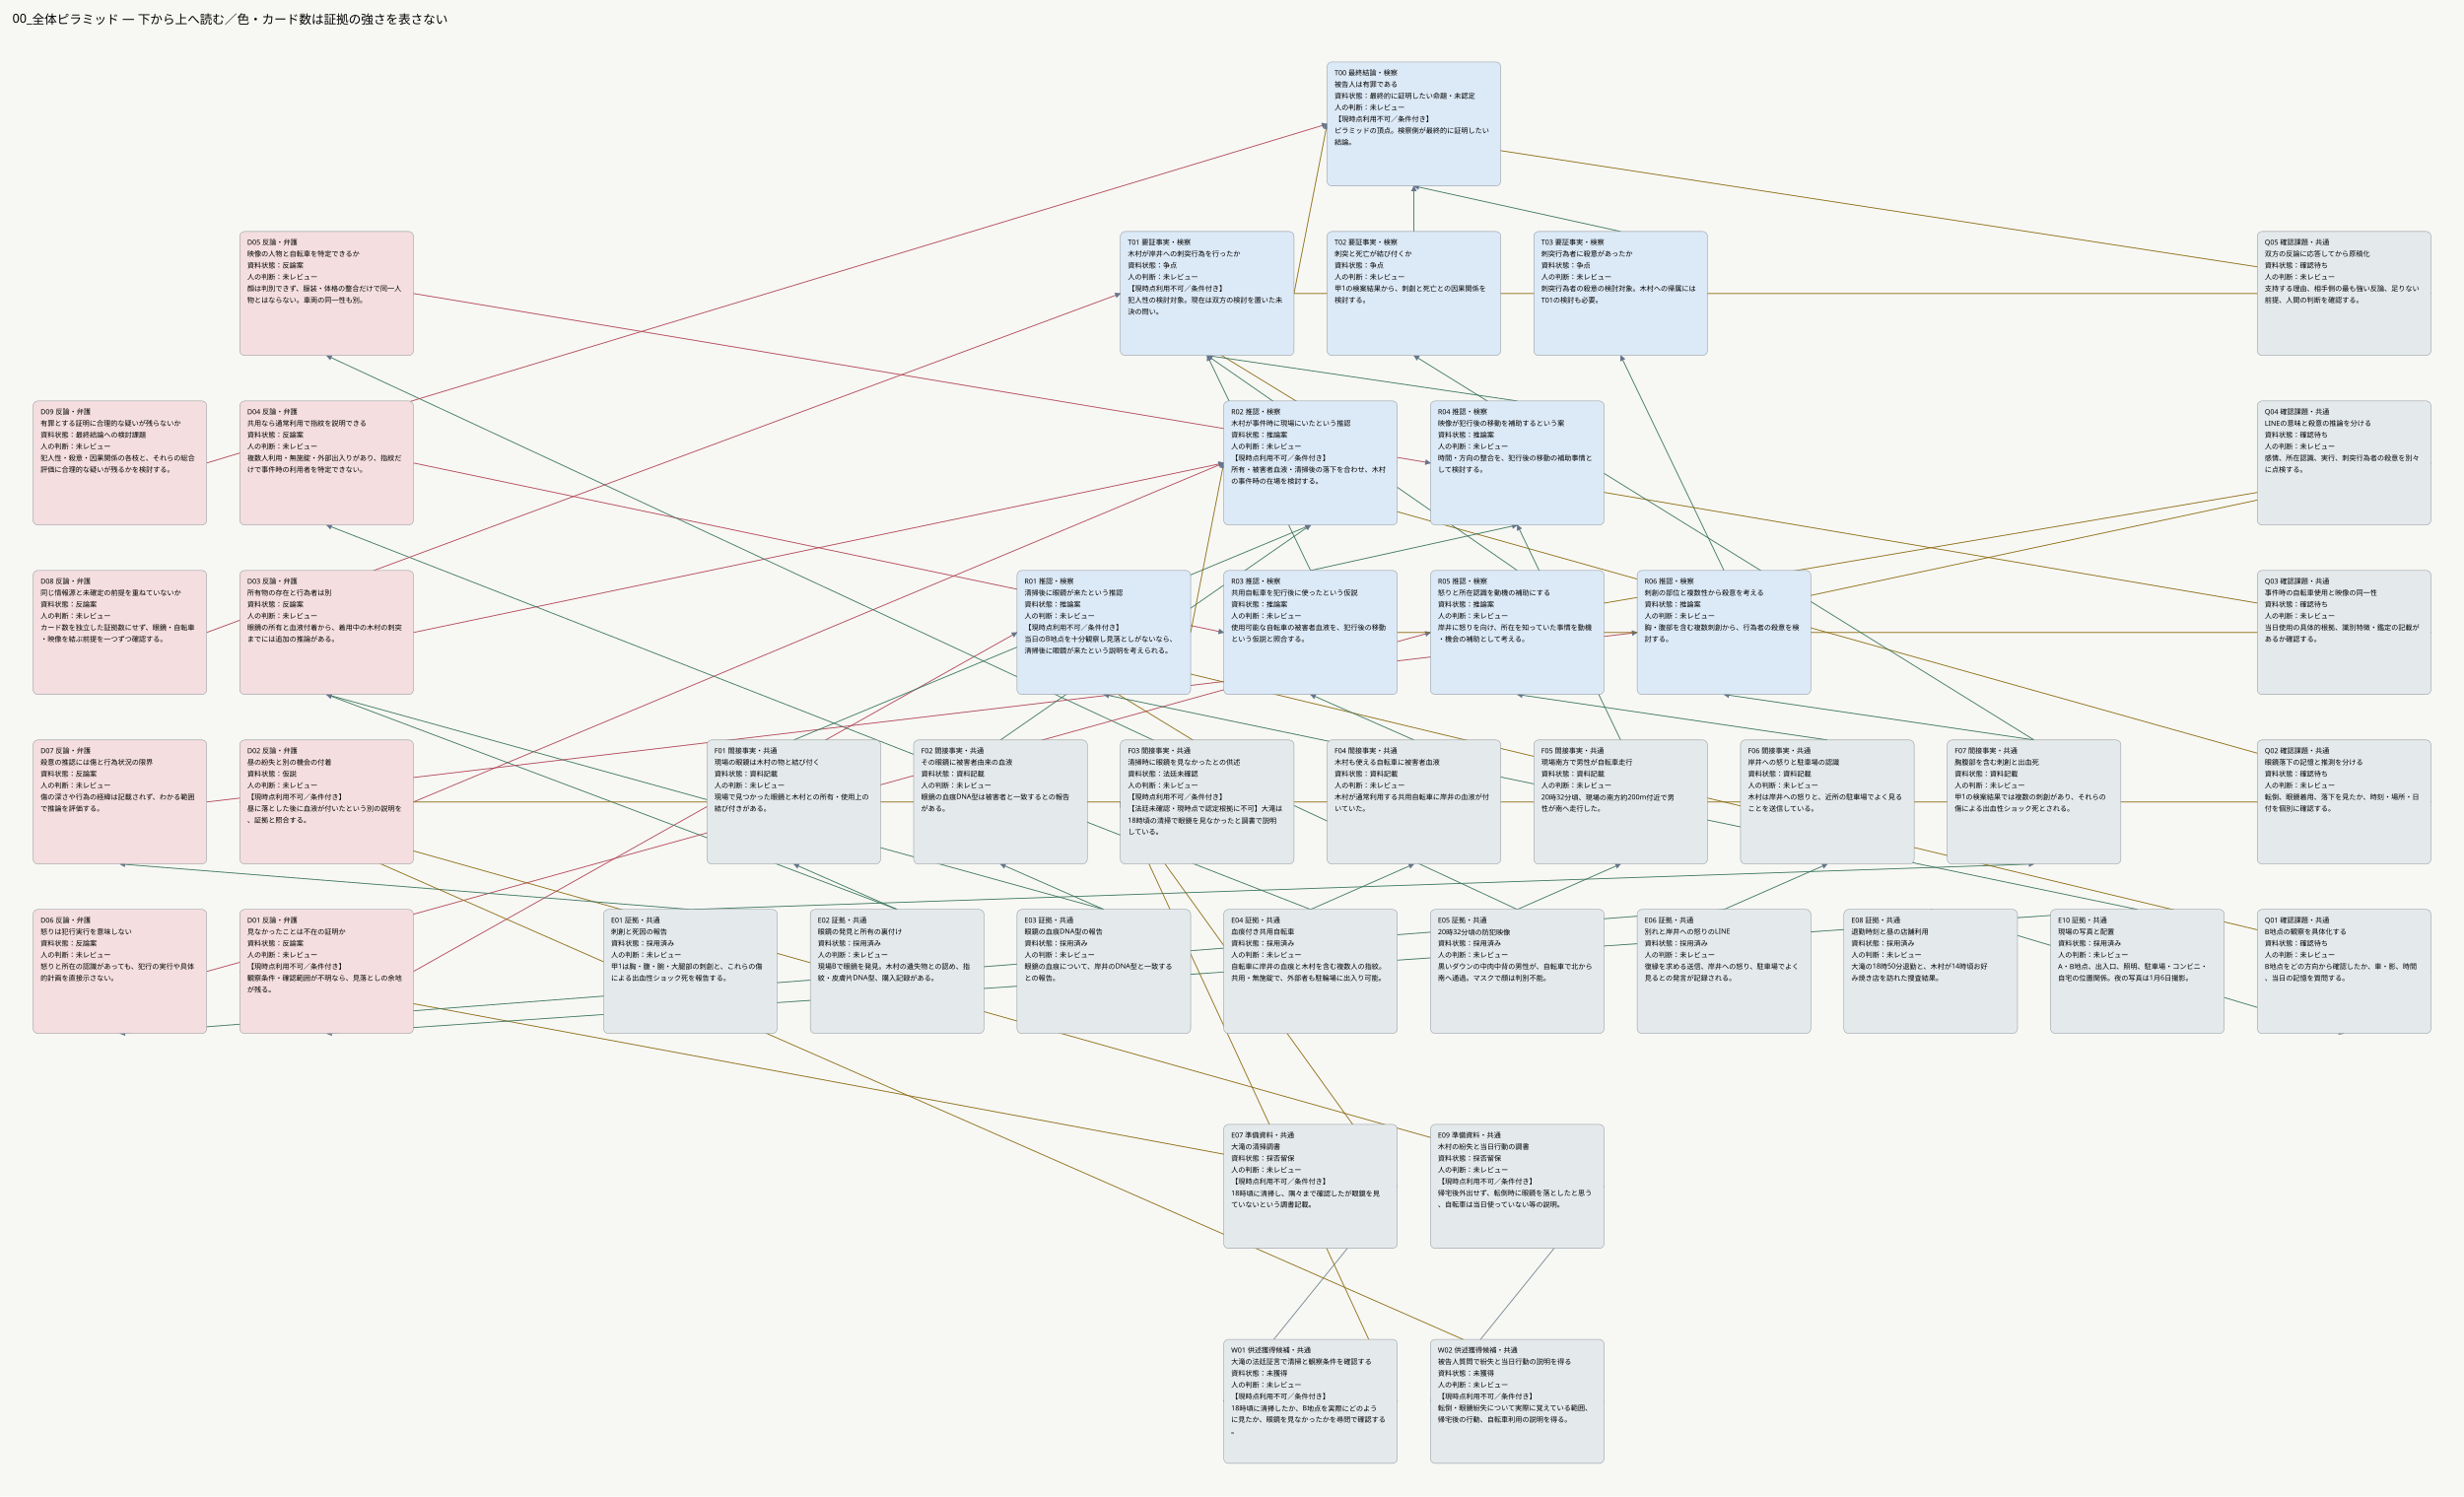
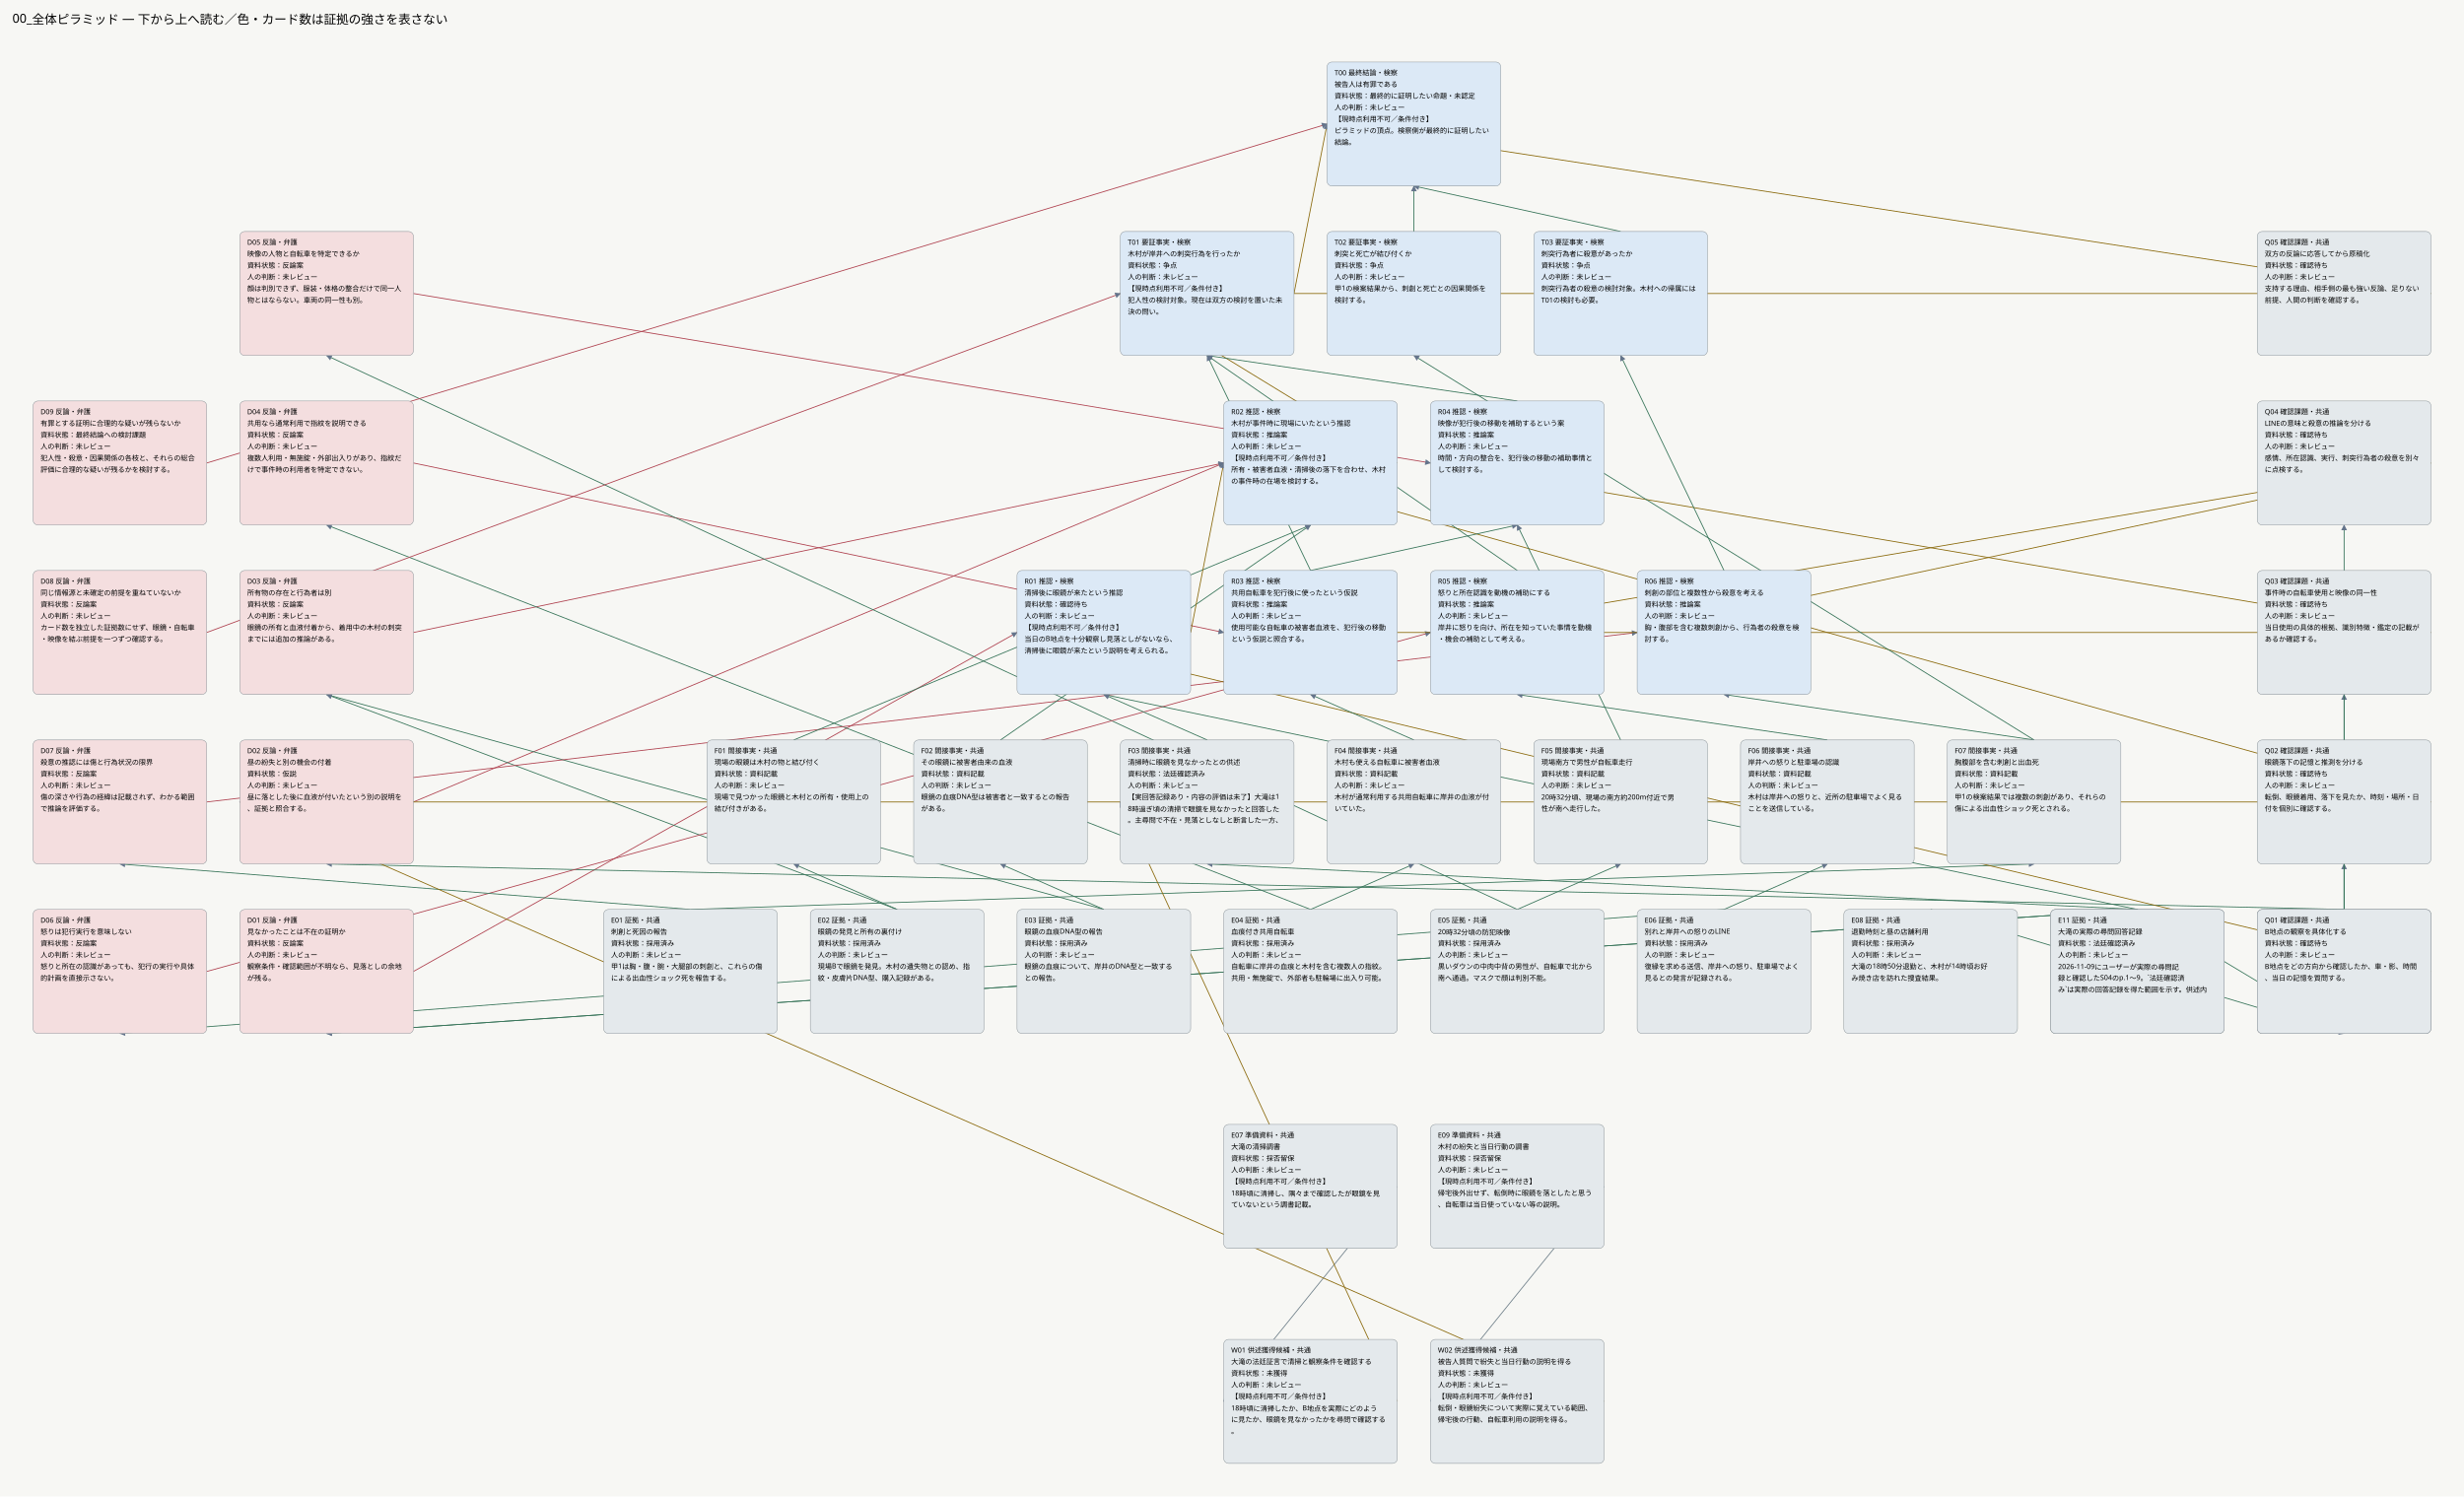
<svg xmlns="http://www.w3.org/2000/svg" width="100%" height="100%" viewBox="-3210 -2200 5960 3620">
  <defs>
    <marker id="arrow" viewBox="0 0 10 10" refX="9" refY="5" markerWidth="7" markerHeight="7" orient="auto-start-reverse">
      <path d="M 0 0 L 10 5 L 0 10 z" fill="#64748b" />
    </marker>
  </defs>
  <rect x="-3210" y="-2200" width="5960" height="3620" fill="#f7f7f4" />
  <text x="-3180" y="-2145" font-size="30" font-family="Meiryo,sans-serif">00_全体ピラミッド — 下から上へ読む／色・カード数は証拠の強さを表さない</text>
-   <path d="M170,670.0 L-2630,150.0" stroke="#8a690c" stroke-width="2" fill="none" marker-end="url(#arrow)" />
+   <path d="M1960.0,0 L-2420.0,300" stroke="#377459" stroke-width="2" fill="none" marker-end="url(#arrow)" />
  <path d="M1960.0,0 L-2420.0,300" stroke="#377459" stroke-width="2" fill="none" marker-end="url(#arrow)" />
  <path d="M-2210,150.0 L-750,-670.0" stroke="#af4250" stroke-width="2" fill="none" marker-end="url(#arrow)" />
-   <path d="M670,670.0 L-2630,-260.0" stroke="#8a690c" stroke-width="2" fill="none" marker-end="url(#arrow)" />
+   <path d="M2460.0,0 L-2420.0,-110" stroke="#377459" stroke-width="2" fill="none" marker-end="url(#arrow)" />
  <path d="M-2210,-260.0 L-250,-1080.0" stroke="#af4250" stroke-width="2" fill="none" marker-end="url(#arrow)" />
  <path d="M-1040.0,0 L-2420.0,-520" stroke="#377459" stroke-width="2" fill="none" marker-end="url(#arrow)" />
  <path d="M-540.0,0 L-2420.0,-520" stroke="#377459" stroke-width="2" fill="none" marker-end="url(#arrow)" />
  <path d="M-2210,-670.0 L-250,-1080.0" stroke="#af4250" stroke-width="2" fill="none" marker-end="url(#arrow)" />
  <path d="M-40.0,0 L-2420.0,-930" stroke="#377459" stroke-width="2" fill="none" marker-end="url(#arrow)" />
  <path d="M-2210,-1080.0 L-250,-670.0" stroke="#af4250" stroke-width="2" fill="none" marker-end="url(#arrow)" />
  <path d="M460.0,0 L-2420.0,-1340" stroke="#377459" stroke-width="2" fill="none" marker-end="url(#arrow)" />
  <path d="M-2210,-1490.0 L250,-1080.0" stroke="#af4250" stroke-width="2" fill="none" marker-end="url(#arrow)" />
  <path d="M960.0,0 L-2920.0,300" stroke="#377459" stroke-width="2" fill="none" marker-end="url(#arrow)" />
  <path d="M-2710,150.0 L250,-670.0" stroke="#af4250" stroke-width="2" fill="none" marker-end="url(#arrow)" />
  <path d="M-1540.0,0 L-2920.0,-110" stroke="#377459" stroke-width="2" fill="none" marker-end="url(#arrow)" />
  <path d="M-2710,-260.0 L750,-670.0" stroke="#af4250" stroke-width="2" fill="none" marker-end="url(#arrow)" />
  <path d="M-2710,-670.0 L-500,-1490.0" stroke="#af4250" stroke-width="2" fill="none" marker-end="url(#arrow)" />
  <path d="M-2710,-1080.0 L0,-1900.0" stroke="#af4250" stroke-width="2" fill="none" marker-end="url(#arrow)" />
  <path d="M-1040.0,0 L-1290.0,-110" stroke="#377459" stroke-width="2" fill="none" marker-end="url(#arrow)" />
  <path d="M-540.0,0 L-790.0,-110" stroke="#377459" stroke-width="2" fill="none" marker-end="url(#arrow)" />
-   <path d="M170,670.0 L-500,-260.0" stroke="#8a690c" stroke-width="2" fill="none" marker-end="url(#arrow)" />
+   <path d="M1960.0,0 L-290.0,-110" stroke="#377459" stroke-width="2" fill="none" marker-end="url(#arrow)" />
  <path d="M-40.0,0 L210.0,-110" stroke="#377459" stroke-width="2" fill="none" marker-end="url(#arrow)" />
  <path d="M460.0,0 L710.0,-110" stroke="#377459" stroke-width="2" fill="none" marker-end="url(#arrow)" />
  <path d="M960.0,0 L1210.0,-110" stroke="#377459" stroke-width="2" fill="none" marker-end="url(#arrow)" />
  <path d="M-1540.0,0 L1710.0,-110" stroke="#377459" stroke-width="2" fill="none" marker-end="url(#arrow)" />
  <path d="M1460.0,0 L2460.0,300" stroke="#377459" stroke-width="2" fill="none" marker-end="url(#arrow)" />
+   <path d="M1960.0,0 L2460.0,300" stroke="#377459" stroke-width="2" fill="none" marker-end="url(#arrow)" />
  <path d="M2670,150.0 L-750,-670.0" stroke="#8a690c" stroke-width="2" fill="none" marker-end="url(#arrow)" />
+   <path d="M2460.0,0 L2460.0,-110" stroke="#377459" stroke-width="2" fill="none" marker-end="url(#arrow)" />
  <path d="M2670,-260.0 L-250,-1080.0" stroke="#8a690c" stroke-width="2" fill="none" marker-end="url(#arrow)" />
  <path d="M2670,-260.0 L-2630,-260.0" stroke="#8a690c" stroke-width="2" fill="none" marker-end="url(#arrow)" />
+   <path d="M2460.0,0 L2460.0,-520" stroke="#377459" stroke-width="2" fill="none" marker-end="url(#arrow)" />
  <path d="M2670,-670.0 L-250,-670.0" stroke="#8a690c" stroke-width="2" fill="none" marker-end="url(#arrow)" />
  <path d="M2670,-670.0 L250,-1080.0" stroke="#8a690c" stroke-width="2" fill="none" marker-end="url(#arrow)" />
+   <path d="M2460.0,0 L2460.0,-930" stroke="#377459" stroke-width="2" fill="none" marker-end="url(#arrow)" />
  <path d="M2670,-1080.0 L250,-670.0" stroke="#8a690c" stroke-width="2" fill="none" marker-end="url(#arrow)" />
  <path d="M2670,-1080.0 L750,-670.0" stroke="#8a690c" stroke-width="2" fill="none" marker-end="url(#arrow)" />
  <path d="M2670,-1490.0 L-500,-1490.0" stroke="#8a690c" stroke-width="2" fill="none" marker-end="url(#arrow)" />
  <path d="M2670,-1490.0 L0,-1900.0" stroke="#8a690c" stroke-width="2" fill="none" marker-end="url(#arrow)" />
-   <path d="M-80,-260.0 L-750,-670.0" stroke="#8a690c" stroke-width="2" fill="none" marker-end="url(#arrow)" />
+   <path d="M-290.0,-410 L-540.0,-520" stroke="#377459" stroke-width="2" fill="none" marker-end="url(#arrow)" />
  <path d="M1960.0,0 L-540.0,-520" stroke="#377459" stroke-width="2" fill="none" marker-end="url(#arrow)" />
  <path d="M-1290.0,-410 L-40.0,-930" stroke="#377459" stroke-width="2" fill="none" marker-end="url(#arrow)" />
  <path d="M-790.0,-410 L-40.0,-930" stroke="#377459" stroke-width="2" fill="none" marker-end="url(#arrow)" />
  <path d="M-330,-670.0 L-250,-1080.0" stroke="#8a690c" stroke-width="2" fill="none" marker-end="url(#arrow)" />
  <path d="M210.0,-410 L-40.0,-520" stroke="#377459" stroke-width="2" fill="none" marker-end="url(#arrow)" />
  <path d="M710.0,-410 L460.0,-930" stroke="#377459" stroke-width="2" fill="none" marker-end="url(#arrow)" />
  <path d="M-40.0,-820 L460.0,-930" stroke="#377459" stroke-width="2" fill="none" marker-end="url(#arrow)" />
  <path d="M1210.0,-410 L460.0,-520" stroke="#377459" stroke-width="2" fill="none" marker-end="url(#arrow)" />
  <path d="M1710.0,-410 L960.0,-520" stroke="#377459" stroke-width="2" fill="none" marker-end="url(#arrow)" />
  <path d="M-80,-1490.0 L0,-1900.0" stroke="#8a690c" stroke-width="2" fill="none" marker-end="url(#arrow)" />
  <path d="M210.0,-1640 L210.0,-1750" stroke="#377459" stroke-width="2" fill="none" marker-end="url(#arrow)" />
  <path d="M710.0,-1640 L210.0,-1750" stroke="#377459" stroke-width="2" fill="none" marker-end="url(#arrow)" />
  <path d="M170,-1080.0 L-500,-1490.0" stroke="#8a690c" stroke-width="2" fill="none" marker-end="url(#arrow)" />
  <path d="M-40.0,-820 L-290.0,-1340" stroke="#377459" stroke-width="2" fill="none" marker-end="url(#arrow)" />
  <path d="M460.0,-1230 L-290.0,-1340" stroke="#377459" stroke-width="2" fill="none" marker-end="url(#arrow)" />
  <path d="M460.0,-820 L-290.0,-1340" stroke="#377459" stroke-width="2" fill="none" marker-end="url(#arrow)" />
  <path d="M1710.0,-410 L210.0,-1340" stroke="#377459" stroke-width="2" fill="none" marker-end="url(#arrow)" />
  <path d="M960.0,-820 L710.0,-1340" stroke="#377459" stroke-width="2" fill="none" marker-end="url(#arrow)" />
  <path d="M170,670.0 L-250,1190.0" stroke="#71818b" stroke-width="2" fill="none" marker-end="url(#arrow)" />
  <path d="M170,1190.0 L-500,-260.0" stroke="#8a690c" stroke-width="2" fill="none" marker-end="url(#arrow)" />
  <path d="M670,670.0 L250,1190.0" stroke="#71818b" stroke-width="2" fill="none" marker-end="url(#arrow)" />
  <path d="M670,1190.0 L-2630,-260.0" stroke="#8a690c" stroke-width="2" fill="none" marker-end="url(#arrow)" />
  <rect x="-2630" y="0" width="420" height="300" rx="12" fill="#f4dedf" stroke="#7b858b" />
  <text x="-2612" y="32" font-size="17" font-family="Meiryo,sans-serif">D01  反論・弁護</text>
  <text x="-2612" y="60" font-size="17" font-family="Meiryo,sans-serif">見なかったことは不在の証明か</text>
  <text x="-2612" y="88" font-size="17" font-family="Meiryo,sans-serif">資料状態：反論案</text>
  <text x="-2612" y="116" font-size="17" font-family="Meiryo,sans-serif">人の判断：未レビュー</text>
-   <text x="-2612" y="144" font-size="17" font-family="Meiryo,sans-serif">【現時点利用不可／条件付き】</text>
-   <text x="-2612" y="172" font-size="17" font-family="Meiryo,sans-serif">観察条件・確認範囲が不明なら、見落としの余地</text>
-   <text x="-2612" y="200" font-size="17" font-family="Meiryo,sans-serif">が残る。</text>
+   <text x="-2612" y="144" font-size="17" font-family="Meiryo,sans-serif">観察条件・確認範囲が不明なら、見落としの余地</text>
+   <text x="-2612" y="172" font-size="17" font-family="Meiryo,sans-serif">が残る。</text>
  <rect x="-2630" y="-410" width="420" height="300" rx="12" fill="#f4dedf" stroke="#7b858b" />
  <text x="-2612" y="-378" font-size="17" font-family="Meiryo,sans-serif">D02  反論・弁護</text>
  <text x="-2612" y="-350" font-size="17" font-family="Meiryo,sans-serif">昼の紛失と別の機会の付着</text>
  <text x="-2612" y="-322" font-size="17" font-family="Meiryo,sans-serif">資料状態：仮説</text>
  <text x="-2612" y="-294" font-size="17" font-family="Meiryo,sans-serif">人の判断：未レビュー</text>
-   <text x="-2612" y="-266" font-size="17" font-family="Meiryo,sans-serif">【現時点利用不可／条件付き】</text>
-   <text x="-2612" y="-238" font-size="17" font-family="Meiryo,sans-serif">昼に落とした後に血液が付いたという別の説明を</text>
-   <text x="-2612" y="-210" font-size="17" font-family="Meiryo,sans-serif">、証拠と照合する。</text>
+   <text x="-2612" y="-266" font-size="17" font-family="Meiryo,sans-serif">昼に落とした後に血液が付いたという別の説明を</text>
+   <text x="-2612" y="-238" font-size="17" font-family="Meiryo,sans-serif">、証拠と照合する。</text>
  <rect x="-2630" y="-820" width="420" height="300" rx="12" fill="#f4dedf" stroke="#7b858b" />
  <text x="-2612" y="-788" font-size="17" font-family="Meiryo,sans-serif">D03  反論・弁護</text>
  <text x="-2612" y="-760" font-size="17" font-family="Meiryo,sans-serif">所有物の存在と行為者は別</text>
  <text x="-2612" y="-732" font-size="17" font-family="Meiryo,sans-serif">資料状態：反論案</text>
  <text x="-2612" y="-704" font-size="17" font-family="Meiryo,sans-serif">人の判断：未レビュー</text>
  <text x="-2612" y="-676" font-size="17" font-family="Meiryo,sans-serif">眼鏡の所有と血液付着から、着用中の木村の刺突</text>
  <text x="-2612" y="-648" font-size="17" font-family="Meiryo,sans-serif">までには追加の推論がある。</text>
  <rect x="-2630" y="-1230" width="420" height="300" rx="12" fill="#f4dedf" stroke="#7b858b" />
  <text x="-2612" y="-1198" font-size="17" font-family="Meiryo,sans-serif">D04  反論・弁護</text>
  <text x="-2612" y="-1170" font-size="17" font-family="Meiryo,sans-serif">共用なら通常利用で指紋を説明できる</text>
  <text x="-2612" y="-1142" font-size="17" font-family="Meiryo,sans-serif">資料状態：反論案</text>
  <text x="-2612" y="-1114" font-size="17" font-family="Meiryo,sans-serif">人の判断：未レビュー</text>
  <text x="-2612" y="-1086" font-size="17" font-family="Meiryo,sans-serif">複数人利用・無施錠・外部出入りがあり、指紋だ</text>
  <text x="-2612" y="-1058" font-size="17" font-family="Meiryo,sans-serif">けで事件時の利用者を特定できない。</text>
  <rect x="-2630" y="-1640" width="420" height="300" rx="12" fill="#f4dedf" stroke="#7b858b" />
  <text x="-2612" y="-1608" font-size="17" font-family="Meiryo,sans-serif">D05  反論・弁護</text>
  <text x="-2612" y="-1580" font-size="17" font-family="Meiryo,sans-serif">映像の人物と自転車を特定できるか</text>
  <text x="-2612" y="-1552" font-size="17" font-family="Meiryo,sans-serif">資料状態：反論案</text>
  <text x="-2612" y="-1524" font-size="17" font-family="Meiryo,sans-serif">人の判断：未レビュー</text>
  <text x="-2612" y="-1496" font-size="17" font-family="Meiryo,sans-serif">顔は判別できず、服装・体格の整合だけで同一人</text>
  <text x="-2612" y="-1468" font-size="17" font-family="Meiryo,sans-serif">物とはならない。車両の同一性も別。</text>
  <rect x="-3130" y="0" width="420" height="300" rx="12" fill="#f4dedf" stroke="#7b858b" />
  <text x="-3112" y="32" font-size="17" font-family="Meiryo,sans-serif">D06  反論・弁護</text>
  <text x="-3112" y="60" font-size="17" font-family="Meiryo,sans-serif">怒りは犯行実行を意味しない</text>
  <text x="-3112" y="88" font-size="17" font-family="Meiryo,sans-serif">資料状態：反論案</text>
  <text x="-3112" y="116" font-size="17" font-family="Meiryo,sans-serif">人の判断：未レビュー</text>
  <text x="-3112" y="144" font-size="17" font-family="Meiryo,sans-serif">怒りと所在の認識があっても、犯行の実行や具体</text>
  <text x="-3112" y="172" font-size="17" font-family="Meiryo,sans-serif">的計画を直接示さない。</text>
  <rect x="-3130" y="-410" width="420" height="300" rx="12" fill="#f4dedf" stroke="#7b858b" />
  <text x="-3112" y="-378" font-size="17" font-family="Meiryo,sans-serif">D07  反論・弁護</text>
  <text x="-3112" y="-350" font-size="17" font-family="Meiryo,sans-serif">殺意の推認には傷と行為状況の限界</text>
  <text x="-3112" y="-322" font-size="17" font-family="Meiryo,sans-serif">資料状態：反論案</text>
  <text x="-3112" y="-294" font-size="17" font-family="Meiryo,sans-serif">人の判断：未レビュー</text>
  <text x="-3112" y="-266" font-size="17" font-family="Meiryo,sans-serif">傷の深さや行為の経緯は記載されず、わかる範囲</text>
  <text x="-3112" y="-238" font-size="17" font-family="Meiryo,sans-serif">で推論を評価する。</text>
  <rect x="-3130" y="-820" width="420" height="300" rx="12" fill="#f4dedf" stroke="#7b858b" />
  <text x="-3112" y="-788" font-size="17" font-family="Meiryo,sans-serif">D08  反論・弁護</text>
  <text x="-3112" y="-760" font-size="17" font-family="Meiryo,sans-serif">同じ情報源と未確定の前提を重ねていないか</text>
  <text x="-3112" y="-732" font-size="17" font-family="Meiryo,sans-serif">資料状態：反論案</text>
  <text x="-3112" y="-704" font-size="17" font-family="Meiryo,sans-serif">人の判断：未レビュー</text>
  <text x="-3112" y="-676" font-size="17" font-family="Meiryo,sans-serif">カード数を独立した証拠数にせず、眼鏡・自転車</text>
  <text x="-3112" y="-648" font-size="17" font-family="Meiryo,sans-serif">・映像を結ぶ前提を一つずつ確認する。</text>
  <rect x="-3130" y="-1230" width="420" height="300" rx="12" fill="#f4dedf" stroke="#7b858b" />
  <text x="-3112" y="-1198" font-size="17" font-family="Meiryo,sans-serif">D09  反論・弁護</text>
  <text x="-3112" y="-1170" font-size="17" font-family="Meiryo,sans-serif">有罪とする証明に合理的な疑いが残らないか</text>
  <text x="-3112" y="-1142" font-size="17" font-family="Meiryo,sans-serif">資料状態：最終結論への検討課題</text>
  <text x="-3112" y="-1114" font-size="17" font-family="Meiryo,sans-serif">人の判断：未レビュー</text>
  <text x="-3112" y="-1086" font-size="17" font-family="Meiryo,sans-serif">犯人性・殺意・因果関係の各枝と、それらの総合</text>
  <text x="-3112" y="-1058" font-size="17" font-family="Meiryo,sans-serif">評価に合理的な疑いが残るかを検討する。</text>
  <rect x="-1750" y="0" width="420" height="300" rx="12" fill="#e4e9ec" stroke="#7b858b" />
  <text x="-1732" y="32" font-size="17" font-family="Meiryo,sans-serif">E01  証拠・共通</text>
  <text x="-1732" y="60" font-size="17" font-family="Meiryo,sans-serif">刺創と死因の報告</text>
  <text x="-1732" y="88" font-size="17" font-family="Meiryo,sans-serif">資料状態：採用済み</text>
  <text x="-1732" y="116" font-size="17" font-family="Meiryo,sans-serif">人の判断：未レビュー</text>
  <text x="-1732" y="144" font-size="17" font-family="Meiryo,sans-serif">甲1は胸・腹・腕・大腿部の刺創と、これらの傷</text>
  <text x="-1732" y="172" font-size="17" font-family="Meiryo,sans-serif">による出血性ショック死を報告する。</text>
  <rect x="-1250" y="0" width="420" height="300" rx="12" fill="#e4e9ec" stroke="#7b858b" />
  <text x="-1232" y="32" font-size="17" font-family="Meiryo,sans-serif">E02  証拠・共通</text>
  <text x="-1232" y="60" font-size="17" font-family="Meiryo,sans-serif">眼鏡の発見と所有の裏付け</text>
  <text x="-1232" y="88" font-size="17" font-family="Meiryo,sans-serif">資料状態：採用済み</text>
  <text x="-1232" y="116" font-size="17" font-family="Meiryo,sans-serif">人の判断：未レビュー</text>
  <text x="-1232" y="144" font-size="17" font-family="Meiryo,sans-serif">現場Bで眼鏡を発見。木村の遺失物との認め、指</text>
  <text x="-1232" y="172" font-size="17" font-family="Meiryo,sans-serif">紋・皮膚片DNA型、購入記録がある。</text>
  <rect x="-750" y="0" width="420" height="300" rx="12" fill="#e4e9ec" stroke="#7b858b" />
  <text x="-732" y="32" font-size="17" font-family="Meiryo,sans-serif">E03  証拠・共通</text>
  <text x="-732" y="60" font-size="17" font-family="Meiryo,sans-serif">眼鏡の血痕DNA型の報告</text>
  <text x="-732" y="88" font-size="17" font-family="Meiryo,sans-serif">資料状態：採用済み</text>
  <text x="-732" y="116" font-size="17" font-family="Meiryo,sans-serif">人の判断：未レビュー</text>
  <text x="-732" y="144" font-size="17" font-family="Meiryo,sans-serif">眼鏡の血痕について、岸井のDNA型と一致する</text>
  <text x="-732" y="172" font-size="17" font-family="Meiryo,sans-serif">との報告。</text>
  <rect x="-250" y="0" width="420" height="300" rx="12" fill="#e4e9ec" stroke="#7b858b" />
  <text x="-232" y="32" font-size="17" font-family="Meiryo,sans-serif">E04  証拠・共通</text>
  <text x="-232" y="60" font-size="17" font-family="Meiryo,sans-serif">血痕付き共用自転車</text>
  <text x="-232" y="88" font-size="17" font-family="Meiryo,sans-serif">資料状態：採用済み</text>
  <text x="-232" y="116" font-size="17" font-family="Meiryo,sans-serif">人の判断：未レビュー</text>
  <text x="-232" y="144" font-size="17" font-family="Meiryo,sans-serif">自転車に岸井の血痕と木村を含む複数人の指紋。</text>
  <text x="-232" y="172" font-size="17" font-family="Meiryo,sans-serif">共用・無施錠で、外部者も駐輪場に出入り可能。</text>
  <rect x="250" y="0" width="420" height="300" rx="12" fill="#e4e9ec" stroke="#7b858b" />
  <text x="268" y="32" font-size="17" font-family="Meiryo,sans-serif">E05  証拠・共通</text>
  <text x="268" y="60" font-size="17" font-family="Meiryo,sans-serif">20時32分頃の防犯映像</text>
  <text x="268" y="88" font-size="17" font-family="Meiryo,sans-serif">資料状態：採用済み</text>
  <text x="268" y="116" font-size="17" font-family="Meiryo,sans-serif">人の判断：未レビュー</text>
  <text x="268" y="144" font-size="17" font-family="Meiryo,sans-serif">黒いダウンの中肉中背の男性が、自転車で北から</text>
  <text x="268" y="172" font-size="17" font-family="Meiryo,sans-serif">南へ通過。マスクで顔は判別不能。</text>
  <rect x="750" y="0" width="420" height="300" rx="12" fill="#e4e9ec" stroke="#7b858b" />
  <text x="768" y="32" font-size="17" font-family="Meiryo,sans-serif">E06  証拠・共通</text>
  <text x="768" y="60" font-size="17" font-family="Meiryo,sans-serif">別れと岸井への怒りのLINE</text>
  <text x="768" y="88" font-size="17" font-family="Meiryo,sans-serif">資料状態：採用済み</text>
  <text x="768" y="116" font-size="17" font-family="Meiryo,sans-serif">人の判断：未レビュー</text>
  <text x="768" y="144" font-size="17" font-family="Meiryo,sans-serif">復縁を求める送信、岸井への怒り、駐車場でよく</text>
  <text x="768" y="172" font-size="17" font-family="Meiryo,sans-serif">見るとの発言が記録される。</text>
  <rect x="-250" y="520" width="420" height="300" rx="12" fill="#e4e9ec" stroke="#7b858b" />
  <text x="-232" y="552" font-size="17" font-family="Meiryo,sans-serif">E07  準備資料・共通</text>
  <text x="-232" y="580" font-size="17" font-family="Meiryo,sans-serif">大滝の清掃調書</text>
  <text x="-232" y="608" font-size="17" font-family="Meiryo,sans-serif">資料状態：採否留保</text>
  <text x="-232" y="636" font-size="17" font-family="Meiryo,sans-serif">人の判断：未レビュー</text>
  <text x="-232" y="664" font-size="17" font-family="Meiryo,sans-serif">【現時点利用不可／条件付き】</text>
  <text x="-232" y="692" font-size="17" font-family="Meiryo,sans-serif">18時頃に清掃し、隅々まで確認したが眼鏡を見</text>
  <text x="-232" y="720" font-size="17" font-family="Meiryo,sans-serif">ていないという調書記載。</text>
  <rect x="1250" y="0" width="420" height="300" rx="12" fill="#e4e9ec" stroke="#7b858b" />
  <text x="1268" y="32" font-size="17" font-family="Meiryo,sans-serif">E08  証拠・共通</text>
  <text x="1268" y="60" font-size="17" font-family="Meiryo,sans-serif">退勤時刻と昼の店舗利用</text>
  <text x="1268" y="88" font-size="17" font-family="Meiryo,sans-serif">資料状態：採用済み</text>
  <text x="1268" y="116" font-size="17" font-family="Meiryo,sans-serif">人の判断：未レビュー</text>
  <text x="1268" y="144" font-size="17" font-family="Meiryo,sans-serif">大滝の18時50分退勤と、木村が14時頃お好</text>
  <text x="1268" y="172" font-size="17" font-family="Meiryo,sans-serif">み焼き店を訪れた捜査結果。</text>
  <rect x="250" y="520" width="420" height="300" rx="12" fill="#e4e9ec" stroke="#7b858b" />
  <text x="268" y="552" font-size="17" font-family="Meiryo,sans-serif">E09  準備資料・共通</text>
  <text x="268" y="580" font-size="17" font-family="Meiryo,sans-serif">木村の紛失と当日行動の調書</text>
  <text x="268" y="608" font-size="17" font-family="Meiryo,sans-serif">資料状態：採否留保</text>
  <text x="268" y="636" font-size="17" font-family="Meiryo,sans-serif">人の判断：未レビュー</text>
  <text x="268" y="664" font-size="17" font-family="Meiryo,sans-serif">【現時点利用不可／条件付き】</text>
  <text x="268" y="692" font-size="17" font-family="Meiryo,sans-serif">帰宅後外出せず、転倒時に眼鏡を落としたと思う</text>
  <text x="268" y="720" font-size="17" font-family="Meiryo,sans-serif">、自転車は当日使っていない等の説明。</text>
  <rect x="1750" y="0" width="420" height="300" rx="12" fill="#e4e9ec" stroke="#7b858b" />
  <text x="1768" y="32" font-size="17" font-family="Meiryo,sans-serif">E10  証拠・共通</text>
  <text x="1768" y="60" font-size="17" font-family="Meiryo,sans-serif">現場の写真と配置</text>
  <text x="1768" y="88" font-size="17" font-family="Meiryo,sans-serif">資料状態：採用済み</text>
  <text x="1768" y="116" font-size="17" font-family="Meiryo,sans-serif">人の判断：未レビュー</text>
  <text x="1768" y="144" font-size="17" font-family="Meiryo,sans-serif">A・B地点、出入口、照明、駐車場・コンビニ・</text>
  <text x="1768" y="172" font-size="17" font-family="Meiryo,sans-serif">自宅の位置関係。夜の写真は1月6日撮影。</text>
+   <rect x="1750" y="0" width="420" height="300" rx="12" fill="#e4e9ec" stroke="#7b858b" />
+   <text x="1768" y="32" font-size="17" font-family="Meiryo,sans-serif">E11  証拠・共通</text>
+   <text x="1768" y="60" font-size="17" font-family="Meiryo,sans-serif">大滝の実際の尋問回答記録</text>
+   <text x="1768" y="88" font-size="17" font-family="Meiryo,sans-serif">資料状態：法廷確認済み</text>
+   <text x="1768" y="116" font-size="17" font-family="Meiryo,sans-serif">人の判断：未レビュー</text>
+   <text x="1768" y="144" font-size="17" font-family="Meiryo,sans-serif">2026-11-09にユーザーが実際の尋問記</text>
+   <text x="1768" y="172" font-size="17" font-family="Meiryo,sans-serif">録と確認したS04のp.1〜9。`法廷確認済</text>
+   <text x="1768" y="200" font-size="17" font-family="Meiryo,sans-serif">み`は実際の回答記録を得た範囲を示す。供述内</text>
+   <rect x="2250" y="0" width="420" height="300" rx="12" fill="#e4e9ec" stroke="#7b858b" />
+   <text x="2268" y="32" font-size="17" font-family="Meiryo,sans-serif">E12  証拠・共通</text>
+   <text x="2268" y="60" font-size="17" font-family="Meiryo,sans-serif">木村の実際の被告人質問回答記録</text>
+   <text x="2268" y="88" font-size="17" font-family="Meiryo,sans-serif">資料状態：法廷確認済み</text>
+   <text x="2268" y="116" font-size="17" font-family="Meiryo,sans-serif">人の判断：未レビュー</text>
+   <text x="2268" y="144" font-size="17" font-family="Meiryo,sans-serif">2026-11-09にユーザーが実際の質問記</text>
+   <text x="2268" y="172" font-size="17" font-family="Meiryo,sans-serif">録と確認したS04のp.10〜20。`法廷確</text>
+   <text x="2268" y="200" font-size="17" font-family="Meiryo,sans-serif">認済み`は記録された実回答の取得を示し、内容</text>
  <rect x="-1500" y="-410" width="420" height="300" rx="12" fill="#e4e9ec" stroke="#7b858b" />
  <text x="-1482" y="-378" font-size="17" font-family="Meiryo,sans-serif">F01  間接事実・共通</text>
  <text x="-1482" y="-350" font-size="17" font-family="Meiryo,sans-serif">現場の眼鏡は木村の物と結び付く</text>
  <text x="-1482" y="-322" font-size="17" font-family="Meiryo,sans-serif">資料状態：資料記載</text>
  <text x="-1482" y="-294" font-size="17" font-family="Meiryo,sans-serif">人の判断：未レビュー</text>
  <text x="-1482" y="-266" font-size="17" font-family="Meiryo,sans-serif">現場で見つかった眼鏡と木村との所有・使用上の</text>
  <text x="-1482" y="-238" font-size="17" font-family="Meiryo,sans-serif">結び付きがある。</text>
  <rect x="-1000" y="-410" width="420" height="300" rx="12" fill="#e4e9ec" stroke="#7b858b" />
  <text x="-982" y="-378" font-size="17" font-family="Meiryo,sans-serif">F02  間接事実・共通</text>
  <text x="-982" y="-350" font-size="17" font-family="Meiryo,sans-serif">その眼鏡に被害者由来の血液</text>
  <text x="-982" y="-322" font-size="17" font-family="Meiryo,sans-serif">資料状態：資料記載</text>
  <text x="-982" y="-294" font-size="17" font-family="Meiryo,sans-serif">人の判断：未レビュー</text>
  <text x="-982" y="-266" font-size="17" font-family="Meiryo,sans-serif">眼鏡の血痕DNA型は被害者と一致するとの報告</text>
  <text x="-982" y="-238" font-size="17" font-family="Meiryo,sans-serif">がある。</text>
  <rect x="-500" y="-410" width="420" height="300" rx="12" fill="#e4e9ec" stroke="#7b858b" />
  <text x="-482" y="-378" font-size="17" font-family="Meiryo,sans-serif">F03  間接事実・共通</text>
  <text x="-482" y="-350" font-size="17" font-family="Meiryo,sans-serif">清掃時に眼鏡を見なかったとの供述</text>
-   <text x="-482" y="-322" font-size="17" font-family="Meiryo,sans-serif">資料状態：法廷未確認</text>
+   <text x="-482" y="-322" font-size="17" font-family="Meiryo,sans-serif">資料状態：法廷確認済み</text>
  <text x="-482" y="-294" font-size="17" font-family="Meiryo,sans-serif">人の判断：未レビュー</text>
-   <text x="-482" y="-266" font-size="17" font-family="Meiryo,sans-serif">【現時点利用不可／条件付き】</text>
-   <text x="-482" y="-238" font-size="17" font-family="Meiryo,sans-serif">【法廷未確認・現時点で認定根拠に不可】大滝は</text>
-   <text x="-482" y="-210" font-size="17" font-family="Meiryo,sans-serif">18時頃の清掃で眼鏡を見なかったと調書で説明</text>
-   <text x="-482" y="-182" font-size="17" font-family="Meiryo,sans-serif">している。</text>
+   <text x="-482" y="-266" font-size="17" font-family="Meiryo,sans-serif">【実回答記録あり・内容の評価は未了】大滝は1</text>
+   <text x="-482" y="-238" font-size="17" font-family="Meiryo,sans-serif">8時過ぎ頃の清掃で眼鏡を見なかったと回答した</text>
+   <text x="-482" y="-210" font-size="17" font-family="Meiryo,sans-serif">。主尋問で不在・見落としなしと断言した一方、</text>
  <rect x="0" y="-410" width="420" height="300" rx="12" fill="#e4e9ec" stroke="#7b858b" />
  <text x="18" y="-378" font-size="17" font-family="Meiryo,sans-serif">F04  間接事実・共通</text>
  <text x="18" y="-350" font-size="17" font-family="Meiryo,sans-serif">木村も使える自転車に被害者血液</text>
  <text x="18" y="-322" font-size="17" font-family="Meiryo,sans-serif">資料状態：資料記載</text>
  <text x="18" y="-294" font-size="17" font-family="Meiryo,sans-serif">人の判断：未レビュー</text>
  <text x="18" y="-266" font-size="17" font-family="Meiryo,sans-serif">木村が通常利用する共用自転車に岸井の血液が付</text>
  <text x="18" y="-238" font-size="17" font-family="Meiryo,sans-serif">いていた。</text>
  <rect x="500" y="-410" width="420" height="300" rx="12" fill="#e4e9ec" stroke="#7b858b" />
  <text x="518" y="-378" font-size="17" font-family="Meiryo,sans-serif">F05  間接事実・共通</text>
  <text x="518" y="-350" font-size="17" font-family="Meiryo,sans-serif">現場南方で男性が自転車走行</text>
  <text x="518" y="-322" font-size="17" font-family="Meiryo,sans-serif">資料状態：資料記載</text>
  <text x="518" y="-294" font-size="17" font-family="Meiryo,sans-serif">人の判断：未レビュー</text>
  <text x="518" y="-266" font-size="17" font-family="Meiryo,sans-serif">20時32分頃、現場の南方約200m付近で男</text>
  <text x="518" y="-238" font-size="17" font-family="Meiryo,sans-serif">性が南へ走行した。</text>
  <rect x="1000" y="-410" width="420" height="300" rx="12" fill="#e4e9ec" stroke="#7b858b" />
  <text x="1018" y="-378" font-size="17" font-family="Meiryo,sans-serif">F06  間接事実・共通</text>
  <text x="1018" y="-350" font-size="17" font-family="Meiryo,sans-serif">岸井への怒りと駐車場の認識</text>
  <text x="1018" y="-322" font-size="17" font-family="Meiryo,sans-serif">資料状態：資料記載</text>
  <text x="1018" y="-294" font-size="17" font-family="Meiryo,sans-serif">人の判断：未レビュー</text>
  <text x="1018" y="-266" font-size="17" font-family="Meiryo,sans-serif">木村は岸井への怒りと、近所の駐車場でよく見る</text>
  <text x="1018" y="-238" font-size="17" font-family="Meiryo,sans-serif">ことを送信している。</text>
  <rect x="1500" y="-410" width="420" height="300" rx="12" fill="#e4e9ec" stroke="#7b858b" />
  <text x="1518" y="-378" font-size="17" font-family="Meiryo,sans-serif">F07  間接事実・共通</text>
  <text x="1518" y="-350" font-size="17" font-family="Meiryo,sans-serif">胸腹部を含む刺創と出血死</text>
  <text x="1518" y="-322" font-size="17" font-family="Meiryo,sans-serif">資料状態：資料記載</text>
  <text x="1518" y="-294" font-size="17" font-family="Meiryo,sans-serif">人の判断：未レビュー</text>
  <text x="1518" y="-266" font-size="17" font-family="Meiryo,sans-serif">甲1の検案結果では複数の刺創があり、それらの</text>
  <text x="1518" y="-238" font-size="17" font-family="Meiryo,sans-serif">傷による出血性ショック死とされる。</text>
  <rect x="2250" y="0" width="420" height="300" rx="12" fill="#e4e9ec" stroke="#7b858b" />
  <text x="2268" y="32" font-size="17" font-family="Meiryo,sans-serif">Q01  確認課題・共通</text>
  <text x="2268" y="60" font-size="17" font-family="Meiryo,sans-serif">B地点の観察を具体化する</text>
  <text x="2268" y="88" font-size="17" font-family="Meiryo,sans-serif">資料状態：確認待ち</text>
  <text x="2268" y="116" font-size="17" font-family="Meiryo,sans-serif">人の判断：未レビュー</text>
  <text x="2268" y="144" font-size="17" font-family="Meiryo,sans-serif">B地点をどの方向から確認したか、車・影、時間</text>
  <text x="2268" y="172" font-size="17" font-family="Meiryo,sans-serif">、当日の記憶を質問する。</text>
  <rect x="2250" y="-410" width="420" height="300" rx="12" fill="#e4e9ec" stroke="#7b858b" />
  <text x="2268" y="-378" font-size="17" font-family="Meiryo,sans-serif">Q02  確認課題・共通</text>
  <text x="2268" y="-350" font-size="17" font-family="Meiryo,sans-serif">眼鏡落下の記憶と推測を分ける</text>
  <text x="2268" y="-322" font-size="17" font-family="Meiryo,sans-serif">資料状態：確認待ち</text>
  <text x="2268" y="-294" font-size="17" font-family="Meiryo,sans-serif">人の判断：未レビュー</text>
  <text x="2268" y="-266" font-size="17" font-family="Meiryo,sans-serif">転倒、眼鏡着用、落下を見たか、時刻・場所・日</text>
  <text x="2268" y="-238" font-size="17" font-family="Meiryo,sans-serif">付を個別に確認する。</text>
  <rect x="2250" y="-820" width="420" height="300" rx="12" fill="#e4e9ec" stroke="#7b858b" />
  <text x="2268" y="-788" font-size="17" font-family="Meiryo,sans-serif">Q03  確認課題・共通</text>
  <text x="2268" y="-760" font-size="17" font-family="Meiryo,sans-serif">事件時の自転車使用と映像の同一性</text>
  <text x="2268" y="-732" font-size="17" font-family="Meiryo,sans-serif">資料状態：確認待ち</text>
  <text x="2268" y="-704" font-size="17" font-family="Meiryo,sans-serif">人の判断：未レビュー</text>
  <text x="2268" y="-676" font-size="17" font-family="Meiryo,sans-serif">当日使用の具体的根拠、識別特徴・鑑定の記載が</text>
  <text x="2268" y="-648" font-size="17" font-family="Meiryo,sans-serif">あるか確認する。</text>
  <rect x="2250" y="-1230" width="420" height="300" rx="12" fill="#e4e9ec" stroke="#7b858b" />
  <text x="2268" y="-1198" font-size="17" font-family="Meiryo,sans-serif">Q04  確認課題・共通</text>
  <text x="2268" y="-1170" font-size="17" font-family="Meiryo,sans-serif">LINEの意味と殺意の推論を分ける</text>
  <text x="2268" y="-1142" font-size="17" font-family="Meiryo,sans-serif">資料状態：確認待ち</text>
  <text x="2268" y="-1114" font-size="17" font-family="Meiryo,sans-serif">人の判断：未レビュー</text>
  <text x="2268" y="-1086" font-size="17" font-family="Meiryo,sans-serif">感情、所在認識、実行、刺突行為者の殺意を別々</text>
  <text x="2268" y="-1058" font-size="17" font-family="Meiryo,sans-serif">に点検する。</text>
  <rect x="2250" y="-1640" width="420" height="300" rx="12" fill="#e4e9ec" stroke="#7b858b" />
  <text x="2268" y="-1608" font-size="17" font-family="Meiryo,sans-serif">Q05  確認課題・共通</text>
  <text x="2268" y="-1580" font-size="17" font-family="Meiryo,sans-serif">双方の反論に応答してから原稿化</text>
  <text x="2268" y="-1552" font-size="17" font-family="Meiryo,sans-serif">資料状態：確認待ち</text>
  <text x="2268" y="-1524" font-size="17" font-family="Meiryo,sans-serif">人の判断：未レビュー</text>
  <text x="2268" y="-1496" font-size="17" font-family="Meiryo,sans-serif">支持する理由、相手側の最も強い反論、足りない</text>
  <text x="2268" y="-1468" font-size="17" font-family="Meiryo,sans-serif">前提、人間の判断を確認する。</text>
  <rect x="-750" y="-820" width="420" height="300" rx="12" fill="#dce9f6" stroke="#7b858b" />
  <text x="-732" y="-788" font-size="17" font-family="Meiryo,sans-serif">R01  推認・検察</text>
  <text x="-732" y="-760" font-size="17" font-family="Meiryo,sans-serif">清掃後に眼鏡が来たという推認</text>
-   <text x="-732" y="-732" font-size="17" font-family="Meiryo,sans-serif">資料状態：推論案</text>
+   <text x="-732" y="-732" font-size="17" font-family="Meiryo,sans-serif">資料状態：確認待ち</text>
  <text x="-732" y="-704" font-size="17" font-family="Meiryo,sans-serif">人の判断：未レビュー</text>
  <text x="-732" y="-676" font-size="17" font-family="Meiryo,sans-serif">【現時点利用不可／条件付き】</text>
  <text x="-732" y="-648" font-size="17" font-family="Meiryo,sans-serif">当日のB地点を十分観察し見落としがないなら、</text>
  <text x="-732" y="-620" font-size="17" font-family="Meiryo,sans-serif">清掃後に眼鏡が来たという説明を考えられる。</text>
  <rect x="-250" y="-1230" width="420" height="300" rx="12" fill="#dce9f6" stroke="#7b858b" />
  <text x="-232" y="-1198" font-size="17" font-family="Meiryo,sans-serif">R02  推認・検察</text>
  <text x="-232" y="-1170" font-size="17" font-family="Meiryo,sans-serif">木村が事件時に現場にいたという推認</text>
  <text x="-232" y="-1142" font-size="17" font-family="Meiryo,sans-serif">資料状態：推論案</text>
  <text x="-232" y="-1114" font-size="17" font-family="Meiryo,sans-serif">人の判断：未レビュー</text>
  <text x="-232" y="-1086" font-size="17" font-family="Meiryo,sans-serif">【現時点利用不可／条件付き】</text>
  <text x="-232" y="-1058" font-size="17" font-family="Meiryo,sans-serif">所有・被害者血液・清掃後の落下を合わせ、木村</text>
  <text x="-232" y="-1030" font-size="17" font-family="Meiryo,sans-serif">の事件時の在場を検討する。</text>
  <rect x="-250" y="-820" width="420" height="300" rx="12" fill="#dce9f6" stroke="#7b858b" />
  <text x="-232" y="-788" font-size="17" font-family="Meiryo,sans-serif">R03  推認・検察</text>
  <text x="-232" y="-760" font-size="17" font-family="Meiryo,sans-serif">共用自転車を犯行後に使ったという仮説</text>
  <text x="-232" y="-732" font-size="17" font-family="Meiryo,sans-serif">資料状態：推論案</text>
  <text x="-232" y="-704" font-size="17" font-family="Meiryo,sans-serif">人の判断：未レビュー</text>
  <text x="-232" y="-676" font-size="17" font-family="Meiryo,sans-serif">使用可能な自転車の被害者血液を、犯行後の移動</text>
  <text x="-232" y="-648" font-size="17" font-family="Meiryo,sans-serif">という仮説と照合する。</text>
  <rect x="250" y="-1230" width="420" height="300" rx="12" fill="#dce9f6" stroke="#7b858b" />
  <text x="268" y="-1198" font-size="17" font-family="Meiryo,sans-serif">R04  推認・検察</text>
  <text x="268" y="-1170" font-size="17" font-family="Meiryo,sans-serif">映像が犯行後の移動を補助するという案</text>
  <text x="268" y="-1142" font-size="17" font-family="Meiryo,sans-serif">資料状態：推論案</text>
  <text x="268" y="-1114" font-size="17" font-family="Meiryo,sans-serif">人の判断：未レビュー</text>
  <text x="268" y="-1086" font-size="17" font-family="Meiryo,sans-serif">時間・方向の整合を、犯行後の移動の補助事情と</text>
  <text x="268" y="-1058" font-size="17" font-family="Meiryo,sans-serif">して検討する。</text>
  <rect x="250" y="-820" width="420" height="300" rx="12" fill="#dce9f6" stroke="#7b858b" />
  <text x="268" y="-788" font-size="17" font-family="Meiryo,sans-serif">R05  推認・検察</text>
  <text x="268" y="-760" font-size="17" font-family="Meiryo,sans-serif">怒りと所在認識を動機の補助にする</text>
  <text x="268" y="-732" font-size="17" font-family="Meiryo,sans-serif">資料状態：推論案</text>
  <text x="268" y="-704" font-size="17" font-family="Meiryo,sans-serif">人の判断：未レビュー</text>
  <text x="268" y="-676" font-size="17" font-family="Meiryo,sans-serif">岸井に怒りを向け、所在を知っていた事情を動機</text>
  <text x="268" y="-648" font-size="17" font-family="Meiryo,sans-serif">・機会の補助として考える。</text>
  <rect x="750" y="-820" width="420" height="300" rx="12" fill="#dce9f6" stroke="#7b858b" />
  <text x="768" y="-788" font-size="17" font-family="Meiryo,sans-serif">R06  推認・検察</text>
  <text x="768" y="-760" font-size="17" font-family="Meiryo,sans-serif">刺創の部位と複数性から殺意を考える</text>
  <text x="768" y="-732" font-size="17" font-family="Meiryo,sans-serif">資料状態：推論案</text>
  <text x="768" y="-704" font-size="17" font-family="Meiryo,sans-serif">人の判断：未レビュー</text>
  <text x="768" y="-676" font-size="17" font-family="Meiryo,sans-serif">胸・腹部を含む複数刺創から、行為者の殺意を検</text>
  <text x="768" y="-648" font-size="17" font-family="Meiryo,sans-serif">討する。</text>
  <rect x="0" y="-2050" width="420" height="300" rx="12" fill="#dce9f6" stroke="#7b858b" />
  <text x="18" y="-2018" font-size="17" font-family="Meiryo,sans-serif">T00  最終結論・検察</text>
  <text x="18" y="-1990" font-size="17" font-family="Meiryo,sans-serif">被告人は有罪である</text>
  <text x="18" y="-1962" font-size="17" font-family="Meiryo,sans-serif">資料状態：最終的に証明したい命題・未認定</text>
  <text x="18" y="-1934" font-size="17" font-family="Meiryo,sans-serif">人の判断：未レビュー</text>
  <text x="18" y="-1906" font-size="17" font-family="Meiryo,sans-serif">【現時点利用不可／条件付き】</text>
  <text x="18" y="-1878" font-size="17" font-family="Meiryo,sans-serif">ピラミッドの頂点。検察側が最終的に証明したい</text>
  <text x="18" y="-1850" font-size="17" font-family="Meiryo,sans-serif">結論。</text>
  <rect x="-500" y="-1640" width="420" height="300" rx="12" fill="#dce9f6" stroke="#7b858b" />
  <text x="-482" y="-1608" font-size="17" font-family="Meiryo,sans-serif">T01  要証事実・検察</text>
  <text x="-482" y="-1580" font-size="17" font-family="Meiryo,sans-serif">木村が岸井への刺突行為を行ったか</text>
  <text x="-482" y="-1552" font-size="17" font-family="Meiryo,sans-serif">資料状態：争点</text>
  <text x="-482" y="-1524" font-size="17" font-family="Meiryo,sans-serif">人の判断：未レビュー</text>
  <text x="-482" y="-1496" font-size="17" font-family="Meiryo,sans-serif">【現時点利用不可／条件付き】</text>
  <text x="-482" y="-1468" font-size="17" font-family="Meiryo,sans-serif">犯人性の検討対象。現在は双方の検討を置いた未</text>
  <text x="-482" y="-1440" font-size="17" font-family="Meiryo,sans-serif">決の問い。</text>
  <rect x="0" y="-1640" width="420" height="300" rx="12" fill="#dce9f6" stroke="#7b858b" />
  <text x="18" y="-1608" font-size="17" font-family="Meiryo,sans-serif">T02  要証事実・検察</text>
  <text x="18" y="-1580" font-size="17" font-family="Meiryo,sans-serif">刺突と死亡が結び付くか</text>
  <text x="18" y="-1552" font-size="17" font-family="Meiryo,sans-serif">資料状態：争点</text>
  <text x="18" y="-1524" font-size="17" font-family="Meiryo,sans-serif">人の判断：未レビュー</text>
  <text x="18" y="-1496" font-size="17" font-family="Meiryo,sans-serif">甲1の検案結果から、刺創と死亡との因果関係を</text>
  <text x="18" y="-1468" font-size="17" font-family="Meiryo,sans-serif">検討する。</text>
  <rect x="500" y="-1640" width="420" height="300" rx="12" fill="#dce9f6" stroke="#7b858b" />
  <text x="518" y="-1608" font-size="17" font-family="Meiryo,sans-serif">T03  要証事実・検察</text>
  <text x="518" y="-1580" font-size="17" font-family="Meiryo,sans-serif">刺突行為者に殺意があったか</text>
  <text x="518" y="-1552" font-size="17" font-family="Meiryo,sans-serif">資料状態：争点</text>
  <text x="518" y="-1524" font-size="17" font-family="Meiryo,sans-serif">人の判断：未レビュー</text>
  <text x="518" y="-1496" font-size="17" font-family="Meiryo,sans-serif">刺突行為者の殺意の検討対象。木村への帰属には</text>
  <text x="518" y="-1468" font-size="17" font-family="Meiryo,sans-serif">T01の検討も必要。</text>
  <rect x="-250" y="1040" width="420" height="300" rx="12" fill="#e4e9ec" stroke="#7b858b" />
  <text x="-232" y="1072" font-size="17" font-family="Meiryo,sans-serif">W01  供述獲得候補・共通</text>
  <text x="-232" y="1100" font-size="17" font-family="Meiryo,sans-serif">大滝の法廷証言で清掃と観察条件を確認する</text>
  <text x="-232" y="1128" font-size="17" font-family="Meiryo,sans-serif">資料状態：未獲得</text>
  <text x="-232" y="1156" font-size="17" font-family="Meiryo,sans-serif">人の判断：未レビュー</text>
  <text x="-232" y="1184" font-size="17" font-family="Meiryo,sans-serif">【現時点利用不可／条件付き】</text>
  <text x="-232" y="1212" font-size="17" font-family="Meiryo,sans-serif">18時頃に清掃したか、B地点を実際にどのよう</text>
  <text x="-232" y="1240" font-size="17" font-family="Meiryo,sans-serif">に見たか、眼鏡を見なかったかを尋問で確認する</text>
  <text x="-232" y="1268" font-size="17" font-family="Meiryo,sans-serif">。</text>
  <rect x="250" y="1040" width="420" height="300" rx="12" fill="#e4e9ec" stroke="#7b858b" />
  <text x="268" y="1072" font-size="17" font-family="Meiryo,sans-serif">W02  供述獲得候補・共通</text>
  <text x="268" y="1100" font-size="17" font-family="Meiryo,sans-serif">被告人質問で紛失と当日行動の説明を得る</text>
  <text x="268" y="1128" font-size="17" font-family="Meiryo,sans-serif">資料状態：未獲得</text>
  <text x="268" y="1156" font-size="17" font-family="Meiryo,sans-serif">人の判断：未レビュー</text>
  <text x="268" y="1184" font-size="17" font-family="Meiryo,sans-serif">【現時点利用不可／条件付き】</text>
  <text x="268" y="1212" font-size="17" font-family="Meiryo,sans-serif">転倒・眼鏡紛失について実際に覚えている範囲、</text>
  <text x="268" y="1240" font-size="17" font-family="Meiryo,sans-serif">帰宅後の行動、自転車利用の説明を得る。</text>
</svg>
